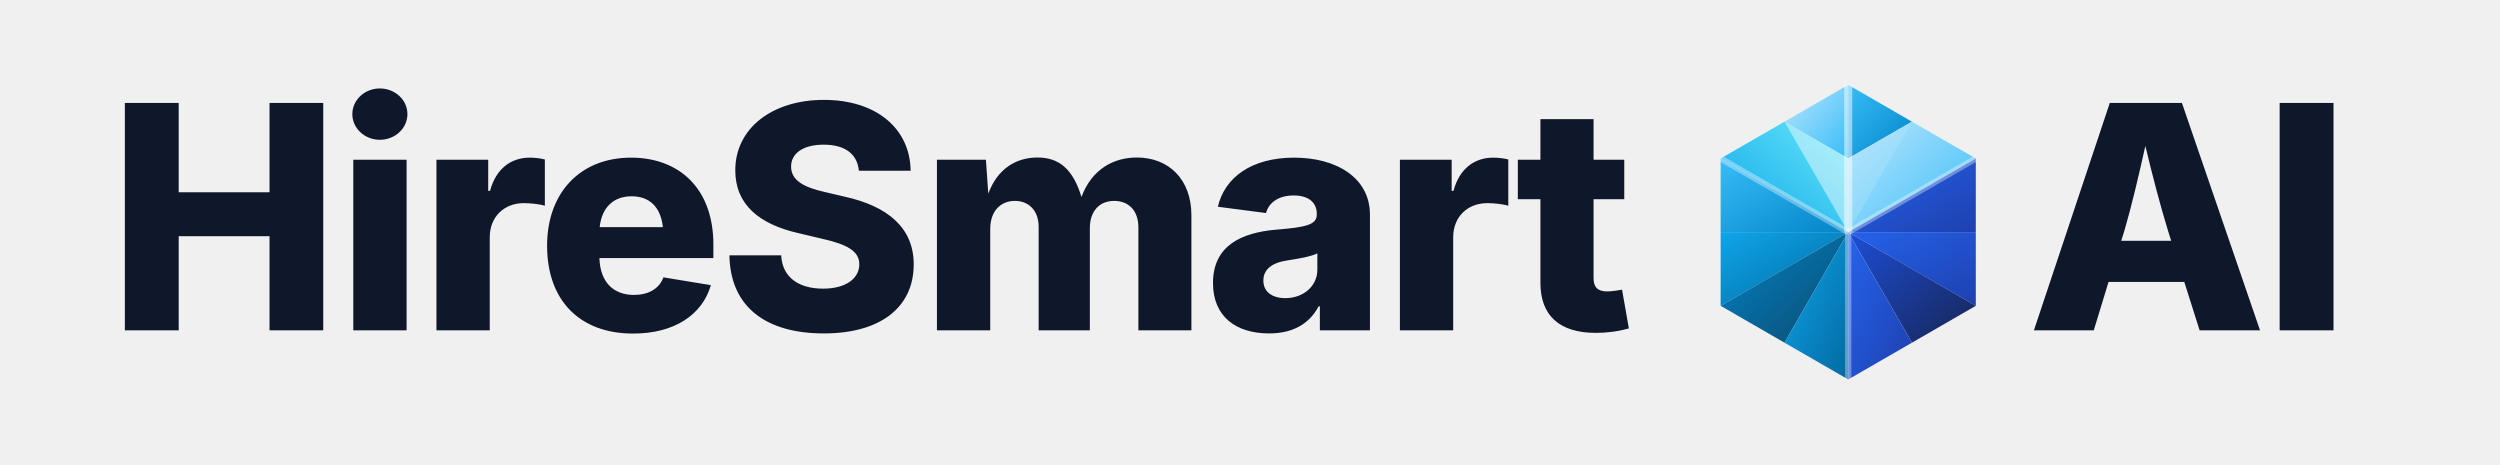
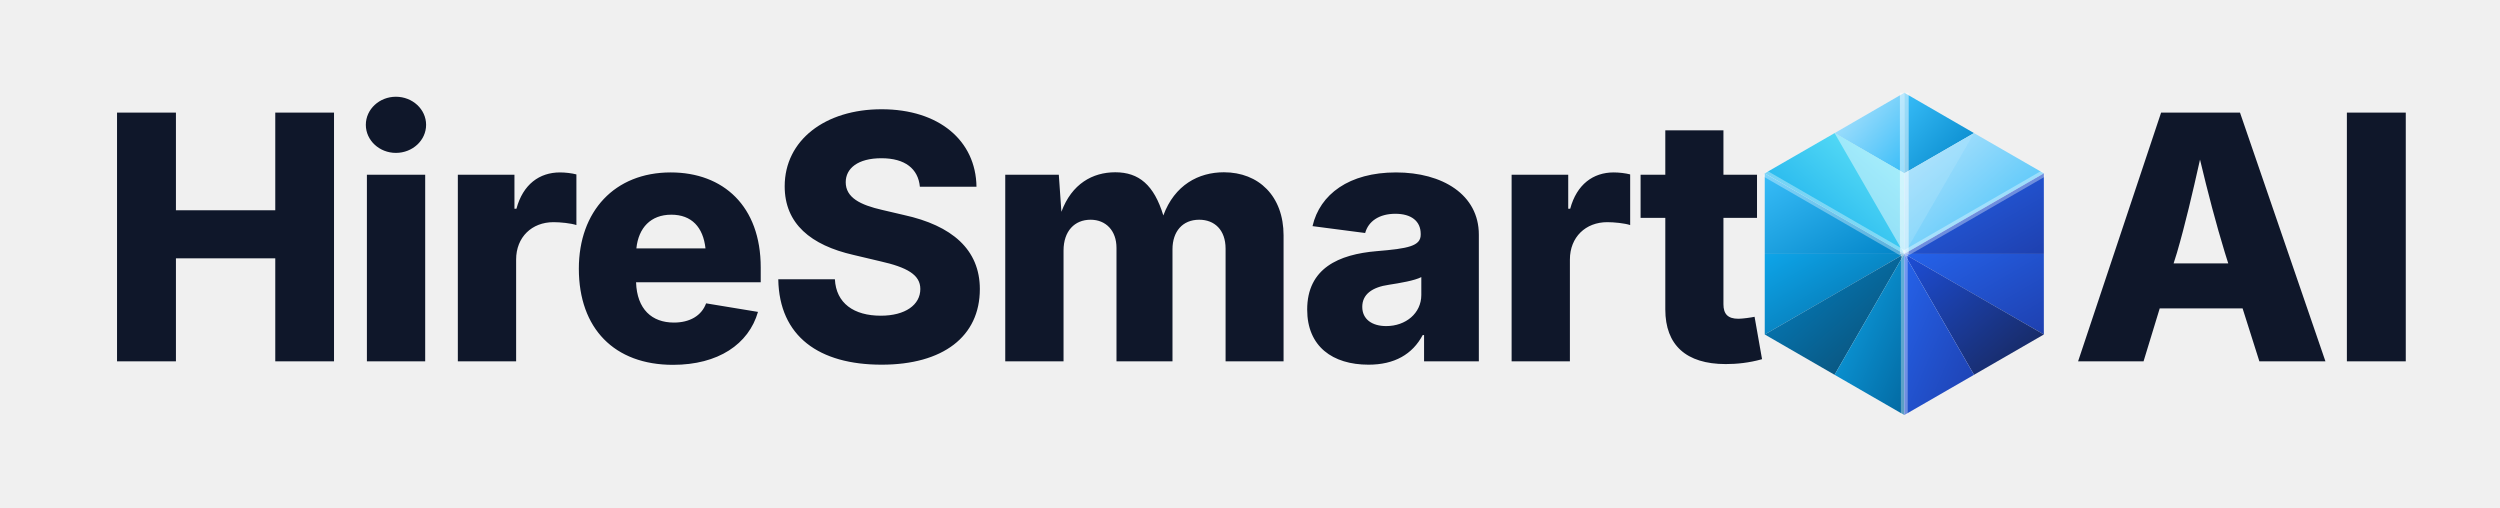
- <svg xmlns="http://www.w3.org/2000/svg" viewBox="0 0 280 52" width="280" height="52" role="img" aria-label="HireSmart AI">
+ <svg xmlns="http://www.w3.org/2000/svg" viewBox="0 0 256 52" width="256" height="52" role="img" aria-label="HireSmart AI">
  <defs>
    <linearGradient id="hs-nav-cyan-top-dark" x1="0%" y1="0%" x2="100%" y2="100%">
      <stop offset="0%" stop-color="#bae6fd" />
      <stop offset="100%" stop-color="#38bdf8" />
    </linearGradient>
    <linearGradient id="hs-nav-cyan-mid-dark" x1="0%" y1="0%" x2="100%" y2="100%">
      <stop offset="0%" stop-color="#38bdf8" />
      <stop offset="100%" stop-color="#0284c7" />
    </linearGradient>
    <linearGradient id="hs-nav-cyan-glow-dark" x1="100%" y1="0%" x2="0%" y2="100%">
      <stop offset="0%" stop-color="#67e8f9" />
      <stop offset="100%" stop-color="#0ea5e9" />
    </linearGradient>
    <linearGradient id="hs-nav-blue-left-dark" x1="0%" y1="0%" x2="100%" y2="100%">
      <stop offset="0%" stop-color="#0ea5e9" />
      <stop offset="100%" stop-color="#0369a1" />
    </linearGradient>
    <linearGradient id="hs-nav-blue-deep-dark" x1="0%" y1="0%" x2="100%" y2="100%">
      <stop offset="0%" stop-color="#0284c7" />
      <stop offset="100%" stop-color="#0c4a6e" />
    </linearGradient>
    <linearGradient id="hs-nav-blue-right-dark" x1="0%" y1="0%" x2="100%" y2="100%">
      <stop offset="0%" stop-color="#2563eb" />
      <stop offset="100%" stop-color="#1e40af" />
    </linearGradient>
    <linearGradient id="hs-nav-blue-dark-dark" x1="0%" y1="0%" x2="100%" y2="100%">
      <stop offset="0%" stop-color="#1d4ed8" />
      <stop offset="100%" stop-color="#172554" />
    </linearGradient>
  </defs>
  <g id="hiresmart-brand-artwork">
-     <text x="12" y="37" font-family="Inter, system-ui, -apple-system, BlinkMacSystemFont, 'Segoe UI', Roboto, sans-serif" font-size="35" font-weight="800" letter-spacing="-0.6" fill="#0f172a">HireSmart</text>
+     <text x="10" y="37" font-family="Inter, system-ui, -apple-system, BlinkMacSystemFont, 'Segoe UI', Roboto, sans-serif" font-size="35" font-weight="800" letter-spacing="-0.6" fill="#0f172a">HireSmart</text>
    <g id="diamond-cube">
-       <polygon points="207,9.50 199.86,13.63 207,17.75" fill="url(#hs-nav-cyan-top-dark)" />
-       <polygon points="207,9.50 214.14,13.63 207,17.75" fill="url(#hs-nav-cyan-mid-dark)" />
-       <polygon points="199.86,13.63 192.71,17.75 207,26.00 207,17.75" fill="url(#hs-nav-cyan-glow-dark)" />
-       <polygon points="214.14,13.63 221.29,17.75 207,26.00 207,17.75" fill="url(#hs-nav-cyan-top-dark)" />
-       <polygon points="192.71,17.75 192.71,26.00 207,26.00" fill="url(#hs-nav-cyan-mid-dark)" />
-       <polygon points="192.71,26.00 192.71,34.25 199.86,30.13 207,26.00" fill="url(#hs-nav-blue-left-dark)" />
-       <polygon points="192.71,34.25 199.86,38.38 207,26.00" fill="url(#hs-nav-blue-deep-dark)" />
-       <polygon points="199.86,38.38 207,42.50 207,26.00" fill="url(#hs-nav-blue-left-dark)" />
-       <polygon points="221.29,17.75 221.29,26.00 207,26.00" fill="url(#hs-nav-blue-right-dark)" />
-       <polygon points="221.29,26.00 221.29,34.25 214.14,30.13 207,26.00" fill="url(#hs-nav-blue-right-dark)" />
-       <polygon points="221.29,34.25 214.14,38.38 207,26.00" fill="url(#hs-nav-blue-dark-dark)" />
-       <polygon points="214.14,38.38 207,42.50 207,26.00" fill="url(#hs-nav-blue-right-dark)" />
-       <polygon points="207,17.75 207,26.00 199.86,13.63" fill="#ffffff" opacity="0.45" />
-       <polygon points="207,17.75 207,26.00 214.14,13.63" fill="#bae6fd" opacity="0.3" />
-       <line x1="207" y1="9.50" x2="207" y2="26.00" stroke="#ffffff" stroke-width="0.9" stroke-opacity="0.5" />
-       <line x1="192.71" y1="17.75" x2="207" y2="26.00" stroke="#ffffff" stroke-width="0.7" stroke-opacity="0.35" />
-       <line x1="221.29" y1="17.75" x2="207" y2="26.00" stroke="#ffffff" stroke-width="0.7" stroke-opacity="0.35" />
-       <line x1="207" y1="42.50" x2="207" y2="26.00" stroke="#ffffff" stroke-width="0.7" stroke-opacity="0.35" />
+       <polygon points="195,9.50 187.86,13.63 195,17.75" fill="url(#hs-nav-cyan-top-dark)" />
+       <polygon points="195,9.50 202.14,13.63 195,17.75" fill="url(#hs-nav-cyan-mid-dark)" />
+       <polygon points="187.86,13.63 180.71,17.75 195,26.00 195,17.75" fill="url(#hs-nav-cyan-glow-dark)" />
+       <polygon points="202.14,13.63 209.29,17.75 195,26.00 195,17.75" fill="url(#hs-nav-cyan-top-dark)" />
+       <polygon points="180.71,17.75 180.71,26.00 195,26.00" fill="url(#hs-nav-cyan-mid-dark)" />
+       <polygon points="180.71,26.00 180.71,34.25 187.86,30.13 195,26.00" fill="url(#hs-nav-blue-left-dark)" />
+       <polygon points="180.71,34.25 187.86,38.38 195,26.00" fill="url(#hs-nav-blue-deep-dark)" />
+       <polygon points="187.86,38.38 195,42.50 195,26.00" fill="url(#hs-nav-blue-left-dark)" />
+       <polygon points="209.29,17.75 209.29,26.00 195,26.00" fill="url(#hs-nav-blue-right-dark)" />
+       <polygon points="209.29,26.00 209.29,34.25 202.14,30.13 195,26.00" fill="url(#hs-nav-blue-right-dark)" />
+       <polygon points="209.29,34.25 202.14,38.38 195,26.00" fill="url(#hs-nav-blue-dark-dark)" />
+       <polygon points="202.14,38.38 195,42.50 195,26.00" fill="url(#hs-nav-blue-right-dark)" />
+       <polygon points="195,17.75 195,26.00 187.86,13.63" fill="#ffffff" opacity="0.45" />
+       <polygon points="195,17.75 195,26.00 202.14,13.63" fill="#bae6fd" opacity="0.3" />
+       <line x1="195" y1="9.50" x2="195" y2="26.00" stroke="#ffffff" stroke-width="0.9" stroke-opacity="0.5" />
+       <line x1="180.71" y1="17.75" x2="195" y2="26.00" stroke="#ffffff" stroke-width="0.7" stroke-opacity="0.35" />
+       <line x1="209.29" y1="17.75" x2="195" y2="26.00" stroke="#ffffff" stroke-width="0.7" stroke-opacity="0.35" />
+       <line x1="195" y1="42.50" x2="195" y2="26.00" stroke="#ffffff" stroke-width="0.7" stroke-opacity="0.35" />
    </g>
-     <text x="227" y="37" font-family="Inter, system-ui, -apple-system, BlinkMacSystemFont, 'Segoe UI', Roboto, sans-serif" font-size="35" font-weight="800" letter-spacing="-0.6" fill="#0f172a">AI</text>
+     <text x="212" y="37" font-family="Inter, system-ui, -apple-system, BlinkMacSystemFont, 'Segoe UI', Roboto, sans-serif" font-size="35" font-weight="800" letter-spacing="-0.6" fill="#0f172a">AI</text>
  </g>
</svg>
